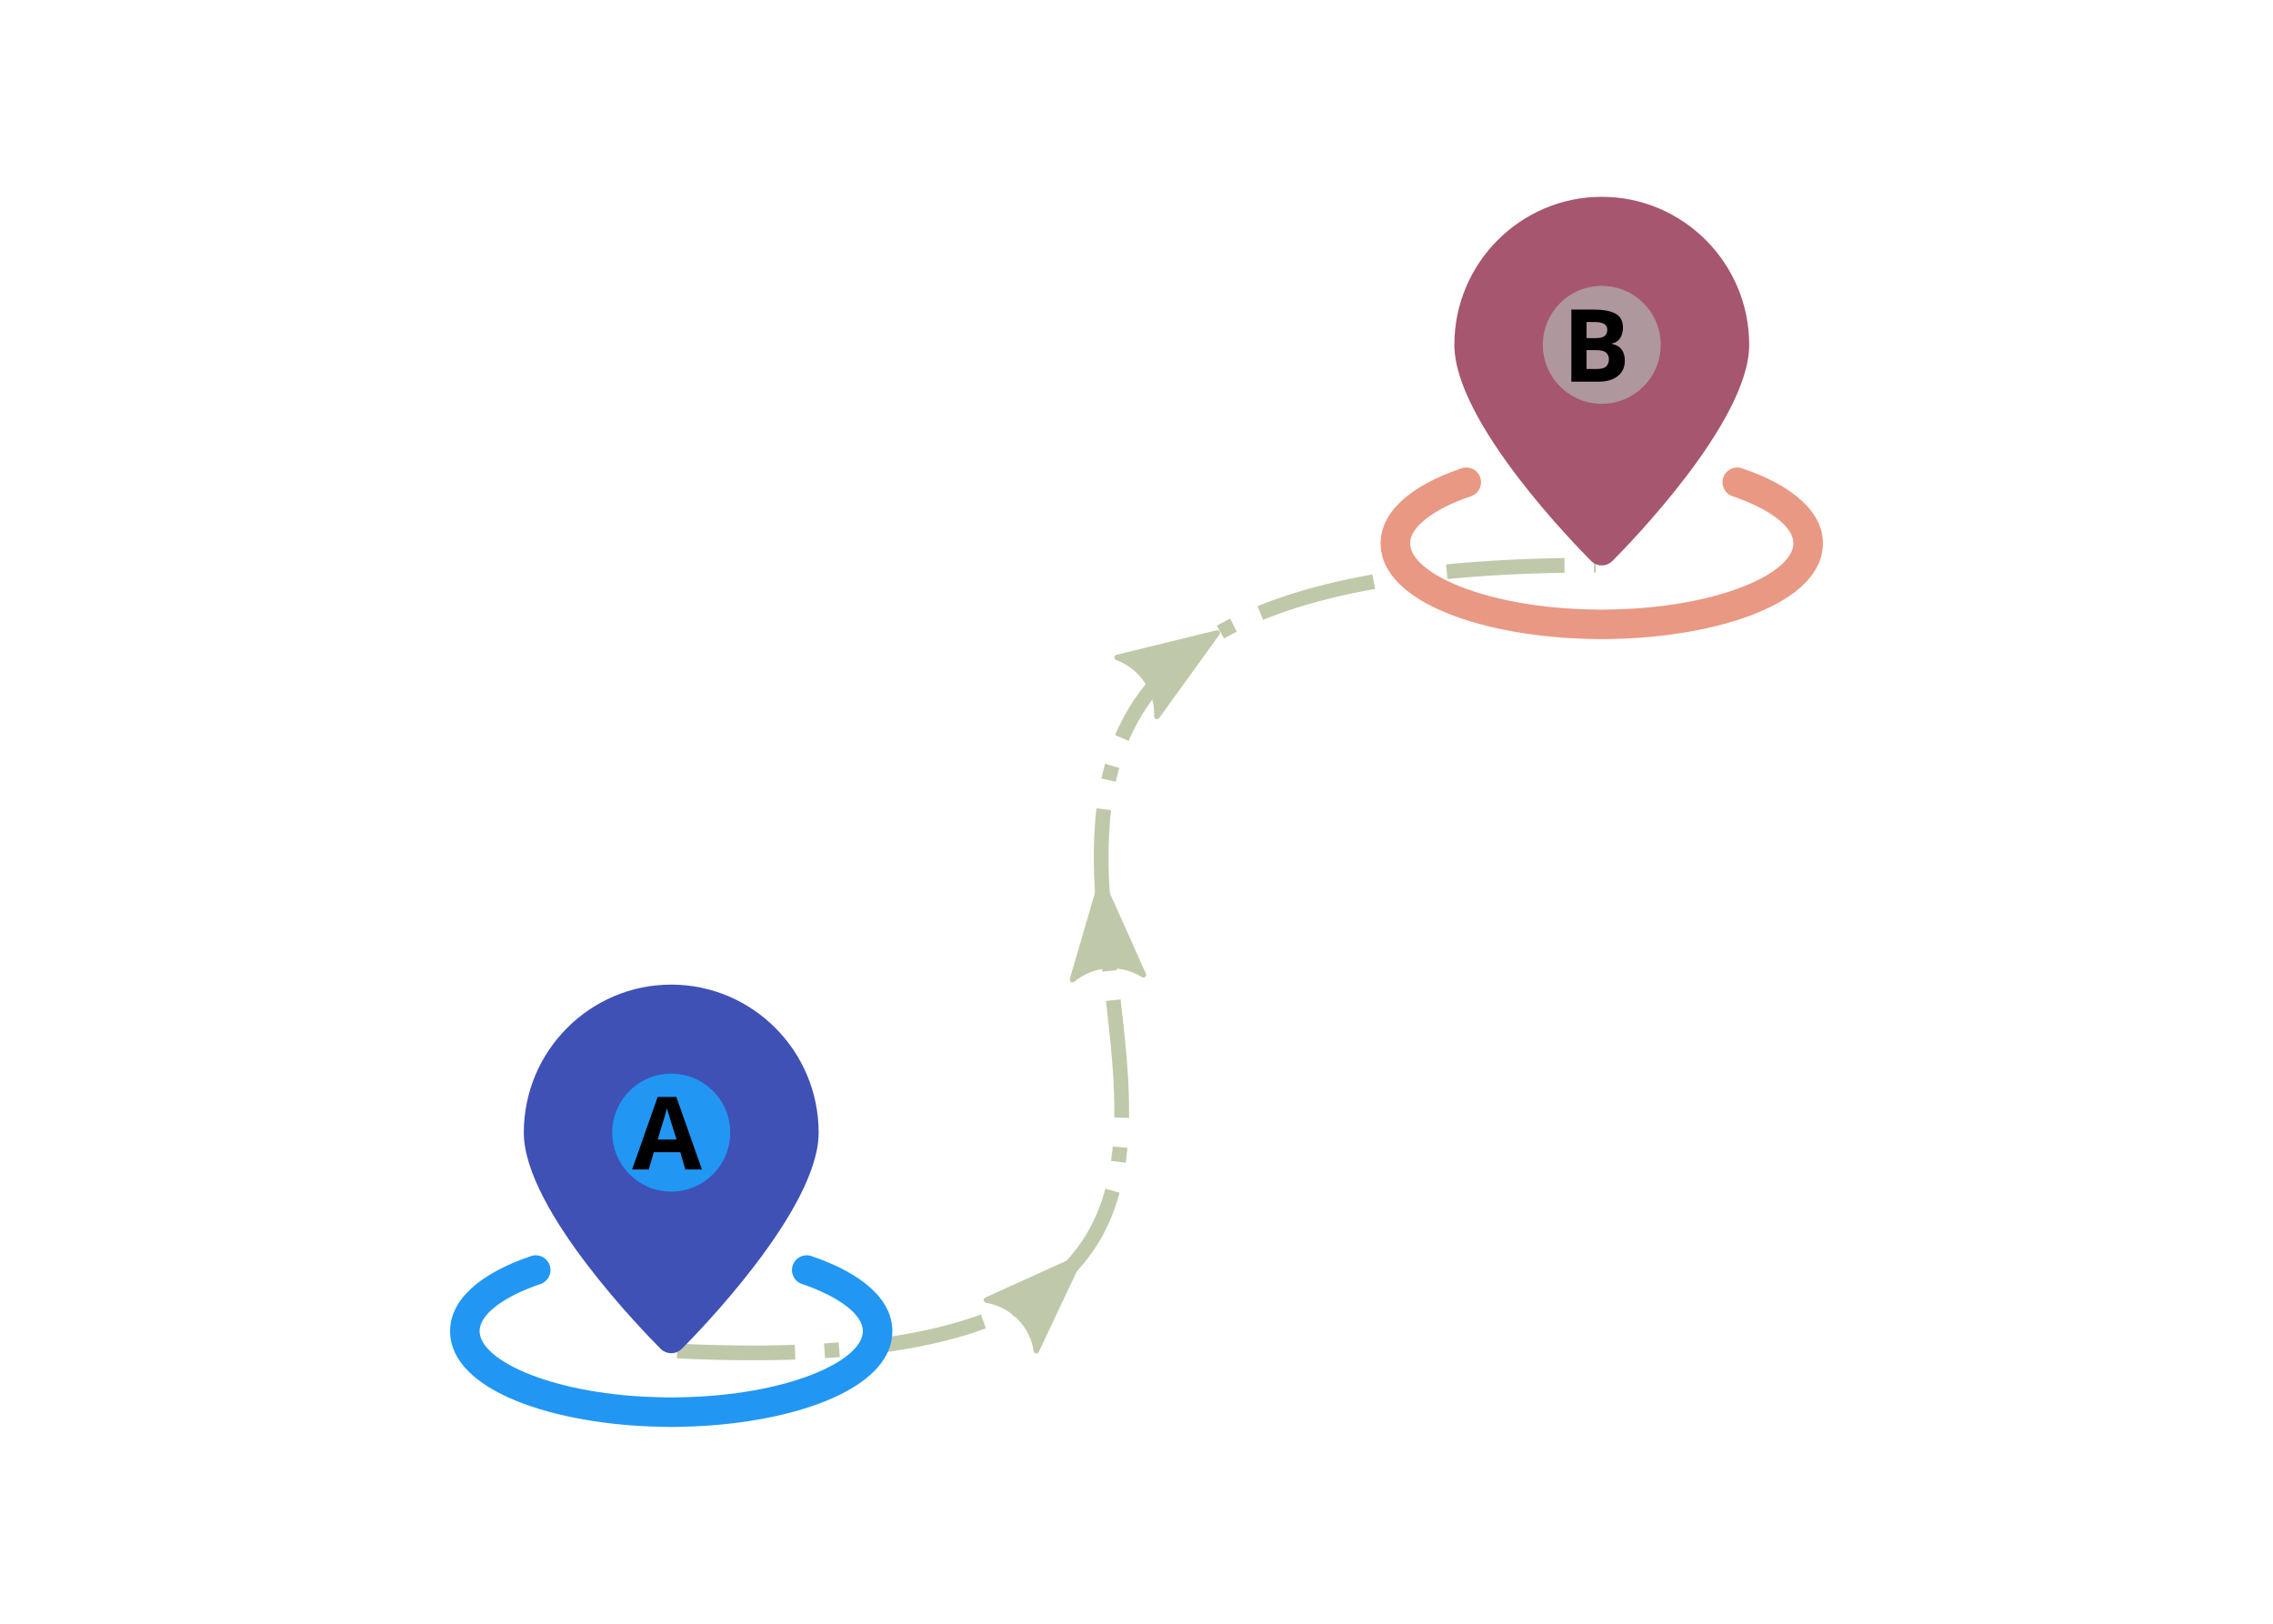
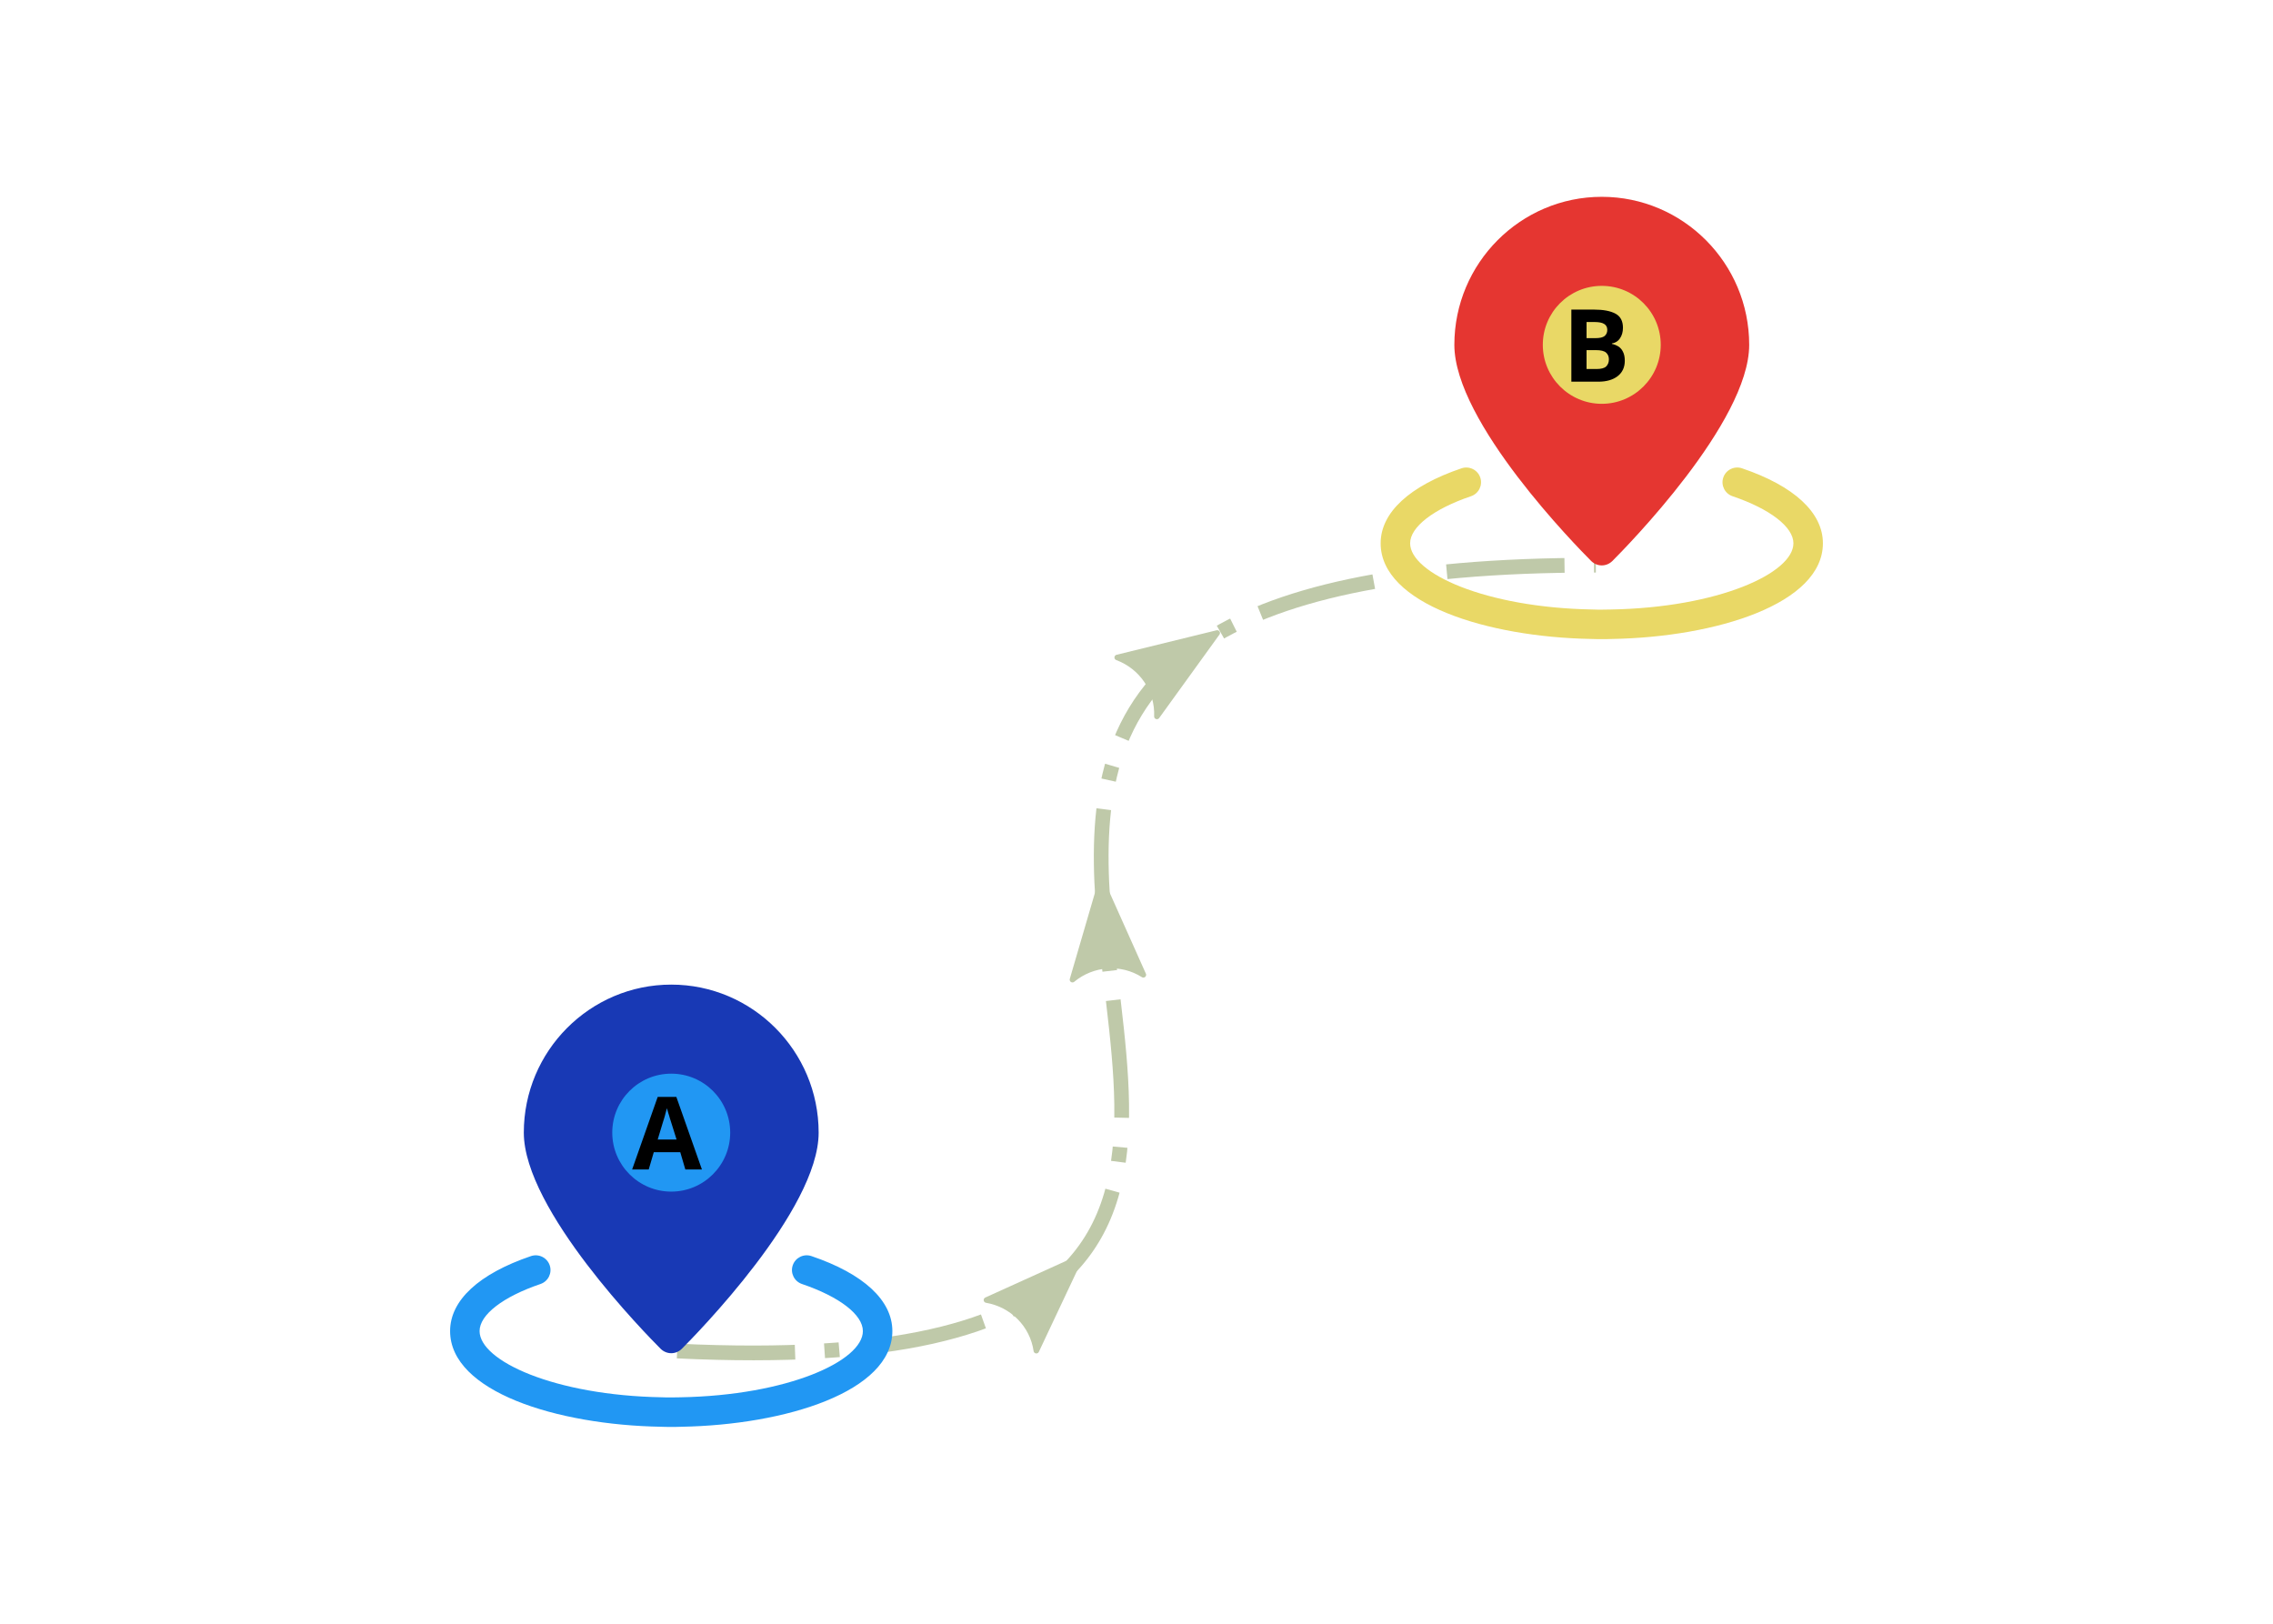
- <svg xmlns="http://www.w3.org/2000/svg" enable-background="new 0 0 32 32" version="1.1" viewBox="0 0 924 660" xml:space="preserve">
-   <defs>
+ <svg xmlns="http://www.w3.org/2000/svg" enable-background="new 0 0 32 32" version="1.1" viewBox="0 0 924 660" xml:space="preserve" id="svg34">
+   <defs id="defs5">
    <marker id="Arrow2Mend" overflow="visible" orient="auto">
-       <path transform="scale(-.6)" d="m8.719 4.034-10.926-4.018 10.926-4.018c-1.746 2.372-1.735 5.617-6e-7 8.035z" fill="context-stroke" fill-rule="evenodd" stroke="context-stroke" stroke-linejoin="round" stroke-width=".625" />
+       <path transform="scale(-.6)" d="m8.719 4.034-10.926-4.018 10.926-4.018c-1.746 2.372-1.735 5.617-6e-7 8.035z" fill="context-stroke" fill-rule="evenodd" stroke="context-stroke" stroke-linejoin="round" stroke-width=".625" id="path2" />
    </marker>
  </defs>
-   <g transform="matrix(5.9928 0 0 5.9928 182.97 80)">
-     <path d="m15.403 78.285c14.7 0.703 22.461-1.519 26.405-5.405 6.07-5.98 3.099-15.901 2.467-25.167-0.459-6.724 0.314-13.104 6.668-17.383 4.915-3.31 13.169-5.362 26.776-5.345" fill="none" marker-mid="url(#Arrow2Mend)" stroke="#bfc9a9" stroke-dasharray="8, 2, 1, 2" />
+   <g transform="matrix(5.9928 0 0 5.9928 182.97 80)" id="g32">
+     <path d="m15.403 78.285c14.7 0.703 22.461-1.519 26.405-5.405 6.07-5.98 3.099-15.901 2.467-25.167-0.459-6.724 0.314-13.104 6.668-17.383 4.915-3.31 13.169-5.362 26.776-5.345" fill="none" marker-mid="url(#Arrow2Mend)" stroke="#bfc9a9" stroke-dasharray="8, 2, 1, 2" id="path7" />
    <g id="Maps_1_" transform="translate(-1 52.433)">
-       <path d="m16 1c-5.51 0-10 4.5-10 10.04 0 5.25 8.34 13.72 9.29 14.67 0.2 0.19 0.45 0.29 0.71 0.29s0.51-0.1 0.71-0.29c0.95-0.95 9.29-9.42 9.29-14.67 0-5.54-4.49-10.04-10-10.04z" fill="#3f51b5" />
-       <path d="m20 11.04c0 2.2-1.79 4-4 4s-4-1.8-4-4c0-2.21 1.79-4 4-4s4 1.79 4 4z" fill="#2197f3" />
-       <path d="m 16,31 c -0.235,0 -0.46,-5e-4 -0.694,-0.011 C 8.21,30.865 1,28.596 1,24.5 1,22.419 2.949,20.613 6.489,19.413 7.012,19.238 7.58,19.516 7.757,20.039 7.935,20.562 7.654,21.129 7.131,21.307 4.583,22.171 3,23.394 3,24.5 3,26.521 8.079,28.862 15.368,28.99 15.599,29 15.793,29.001 16,29 c 0.208,0 0.401,0 0.606,-0.009 C 23.921,28.862 29,26.521 29,24.5 29,23.394 27.417,22.171 24.869,21.307 24.346,21.129 24.065,20.562 24.243,20.039 24.42,19.516 24.988,19.237 25.511,19.413 29.051,20.613 31,22.419 31,24.5 31,28.596 23.79,30.865 16.668,30.99 16.459,31 16.235,31 16,31 Z" fill="#2197f3" />
+       <path d="m16 1c-5.51 0-10 4.5-10 10.04 0 5.25 8.34 13.72 9.29 14.67 0.2 0.19 0.45 0.29 0.71 0.29s0.51-0.1 0.71-0.29c0.95-0.95 9.29-9.42 9.29-14.67 0-5.54-4.49-10.04-10-10.04z" fill="#3f51b5" id="path9" style="fill:#1839b5;fill-opacity:1" />
+       <path d="m20 11.04c0 2.2-1.79 4-4 4s-4-1.8-4-4c0-2.21 1.79-4 4-4s4 1.79 4 4z" fill="#2197f3" id="path11" />
+       <path d="m 16,31 c -0.235,0 -0.46,-5e-4 -0.694,-0.011 C 8.21,30.865 1,28.596 1,24.5 1,22.419 2.949,20.613 6.489,19.413 7.012,19.238 7.58,19.516 7.757,20.039 7.935,20.562 7.654,21.129 7.131,21.307 4.583,22.171 3,23.394 3,24.5 3,26.521 8.079,28.862 15.368,28.99 15.599,29 15.793,29.001 16,29 c 0.208,0 0.401,0 0.606,-0.009 C 23.921,28.862 29,26.521 29,24.5 29,23.394 27.417,22.171 24.869,21.307 24.346,21.129 24.065,20.562 24.243,20.039 24.42,19.516 24.988,19.237 25.511,19.413 29.051,20.613 31,22.419 31,24.5 31,28.596 23.79,30.865 16.668,30.99 16.459,31 16.235,31 16,31 Z" fill="#2197f3" id="path13" />
    </g>
-     <g transform="translate(62.122 -1)">
-       <path d="m16 1c-5.51 0-10 4.5-10 10.04 0 5.25 8.34 13.72 9.29 14.67 0.2 0.19 0.45 0.29 0.71 0.29s0.51-0.1 0.71-0.29c0.95-0.95 9.29-9.42 9.29-14.67 0-5.54-4.49-10.04-10-10.04z" fill="#a6566e" />
-       <path d="m20 11.04c0 2.2-1.79 4-4 4s-4-1.8-4-4c0-2.21 1.79-4 4-4s4 1.79 4 4z" fill="#ae979d" />
-       <path d="m 16,31 c -0.235,0 -0.46,-5e-4 -0.694,-0.011 C 8.21,30.865 1,28.596 1,24.5 1,22.419 2.949,20.613 6.489,19.413 7.012,19.238 7.58,19.516 7.757,20.039 7.935,20.562 7.654,21.129 7.131,21.307 4.583,22.171 3,23.394 3,24.5 3,26.521 8.079,28.862 15.368,28.99 15.599,29 15.793,29.001 16,29 c 0.208,0 0.401,0 0.606,-0.009 C 23.921,28.862 29,26.521 29,24.5 29,23.394 27.417,22.171 24.869,21.307 24.346,21.129 24.065,20.562 24.243,20.039 24.42,19.516 24.988,19.237 25.511,19.413 29.051,20.613 31,22.419 31,24.5 31,28.596 23.79,30.865 16.668,30.99 16.459,31 16.235,31 16,31 Z" fill="#e99883" />
+     <g transform="translate(62.122 -1)" id="g22">
+       <path d="m16 1c-5.51 0-10 4.5-10 10.04 0 5.25 8.34 13.72 9.29 14.67 0.2 0.19 0.45 0.29 0.71 0.29s0.51-0.1 0.71-0.29c0.95-0.95 9.29-9.42 9.29-14.67 0-5.54-4.49-10.04-10-10.04z" fill="#a6566e" id="path16" style="fill:#e53631;fill-opacity:1" />
+       <path d="m20 11.04c0 2.2-1.79 4-4 4s-4-1.8-4-4c0-2.21 1.79-4 4-4s4 1.79 4 4z" fill="#ae979d" id="path18" style="fill:#e9d866;fill-opacity:1" />
+       <path d="m 16,31 c -0.235,0 -0.46,-5e-4 -0.694,-0.011 C 8.21,30.865 1,28.596 1,24.5 1,22.419 2.949,20.613 6.489,19.413 7.012,19.238 7.58,19.516 7.757,20.039 7.935,20.562 7.654,21.129 7.131,21.307 4.583,22.171 3,23.394 3,24.5 3,26.521 8.079,28.862 15.368,28.99 15.599,29 15.793,29.001 16,29 c 0.208,0 0.401,0 0.606,-0.009 C 23.921,28.862 29,26.521 29,24.5 29,23.394 27.417,22.171 24.869,21.307 24.346,21.129 24.065,20.562 24.243,20.039 24.42,19.516 24.988,19.237 25.511,19.413 29.051,20.613 31,22.419 31,24.5 31,28.596 23.79,30.865 16.668,30.99 16.459,31 16.235,31 16,31 Z" fill="#e99883" id="path20" style="fill:#e9d866;fill-opacity:1" />
    </g>
-     <text x="75.434" y="12.54" fill="#000000" font-family="sans-serif" font-size="6.859px" font-weight="bold" stroke-width=".171" style="font-variant-caps:normal;font-variant-east-asian:normal;font-variant-ligatures:normal;font-variant-numeric:normal;line-height:1.25" xml:space="preserve">
-       <tspan x="75.434" y="12.54" font-family="sans-serif" font-size="6.859px" font-weight="bold" stroke-width=".171" style="font-variant-caps:normal;font-variant-east-asian:normal;font-variant-ligatures:normal;font-variant-numeric:normal">B</tspan>
+     <text x="75.434" y="12.54" fill="#000000" font-family="sans-serif" font-size="6.859px" font-weight="bold" stroke-width=".171" style="font-variant-caps:normal;font-variant-east-asian:normal;font-variant-ligatures:normal;font-variant-numeric:normal;line-height:1.25" xml:space="preserve" id="text26">
+       <tspan x="75.434" y="12.54" font-family="sans-serif" font-size="6.859px" font-weight="bold" stroke-width=".171" style="font-variant-caps:normal;font-variant-east-asian:normal;font-variant-ligatures:normal;font-variant-numeric:normal" id="tspan24">B</tspan>
    </text>
-     <text x="12.346" y="65.973" fill="#000000" font-family="sans-serif" font-size="6.859px" font-weight="bold" stroke-width=".171" style="font-variant-caps:normal;font-variant-east-asian:normal;font-variant-ligatures:normal;font-variant-numeric:normal;line-height:1.25" xml:space="preserve">
-       <tspan x="12.346" y="65.973" font-family="sans-serif" font-size="6.859px" font-weight="bold" stroke-width=".171" style="font-variant-caps:normal;font-variant-east-asian:normal;font-variant-ligatures:normal;font-variant-numeric:normal">A</tspan>
+     <text x="12.346" y="65.973" fill="#000000" font-family="sans-serif" font-size="6.859px" font-weight="bold" stroke-width=".171" style="font-variant-caps:normal;font-variant-east-asian:normal;font-variant-ligatures:normal;font-variant-numeric:normal;line-height:1.25" xml:space="preserve" id="text30">
+       <tspan x="12.346" y="65.973" font-family="sans-serif" font-size="6.859px" font-weight="bold" stroke-width=".171" style="font-variant-caps:normal;font-variant-east-asian:normal;font-variant-ligatures:normal;font-variant-numeric:normal" id="tspan28">A</tspan>
    </text>
  </g>
</svg>
